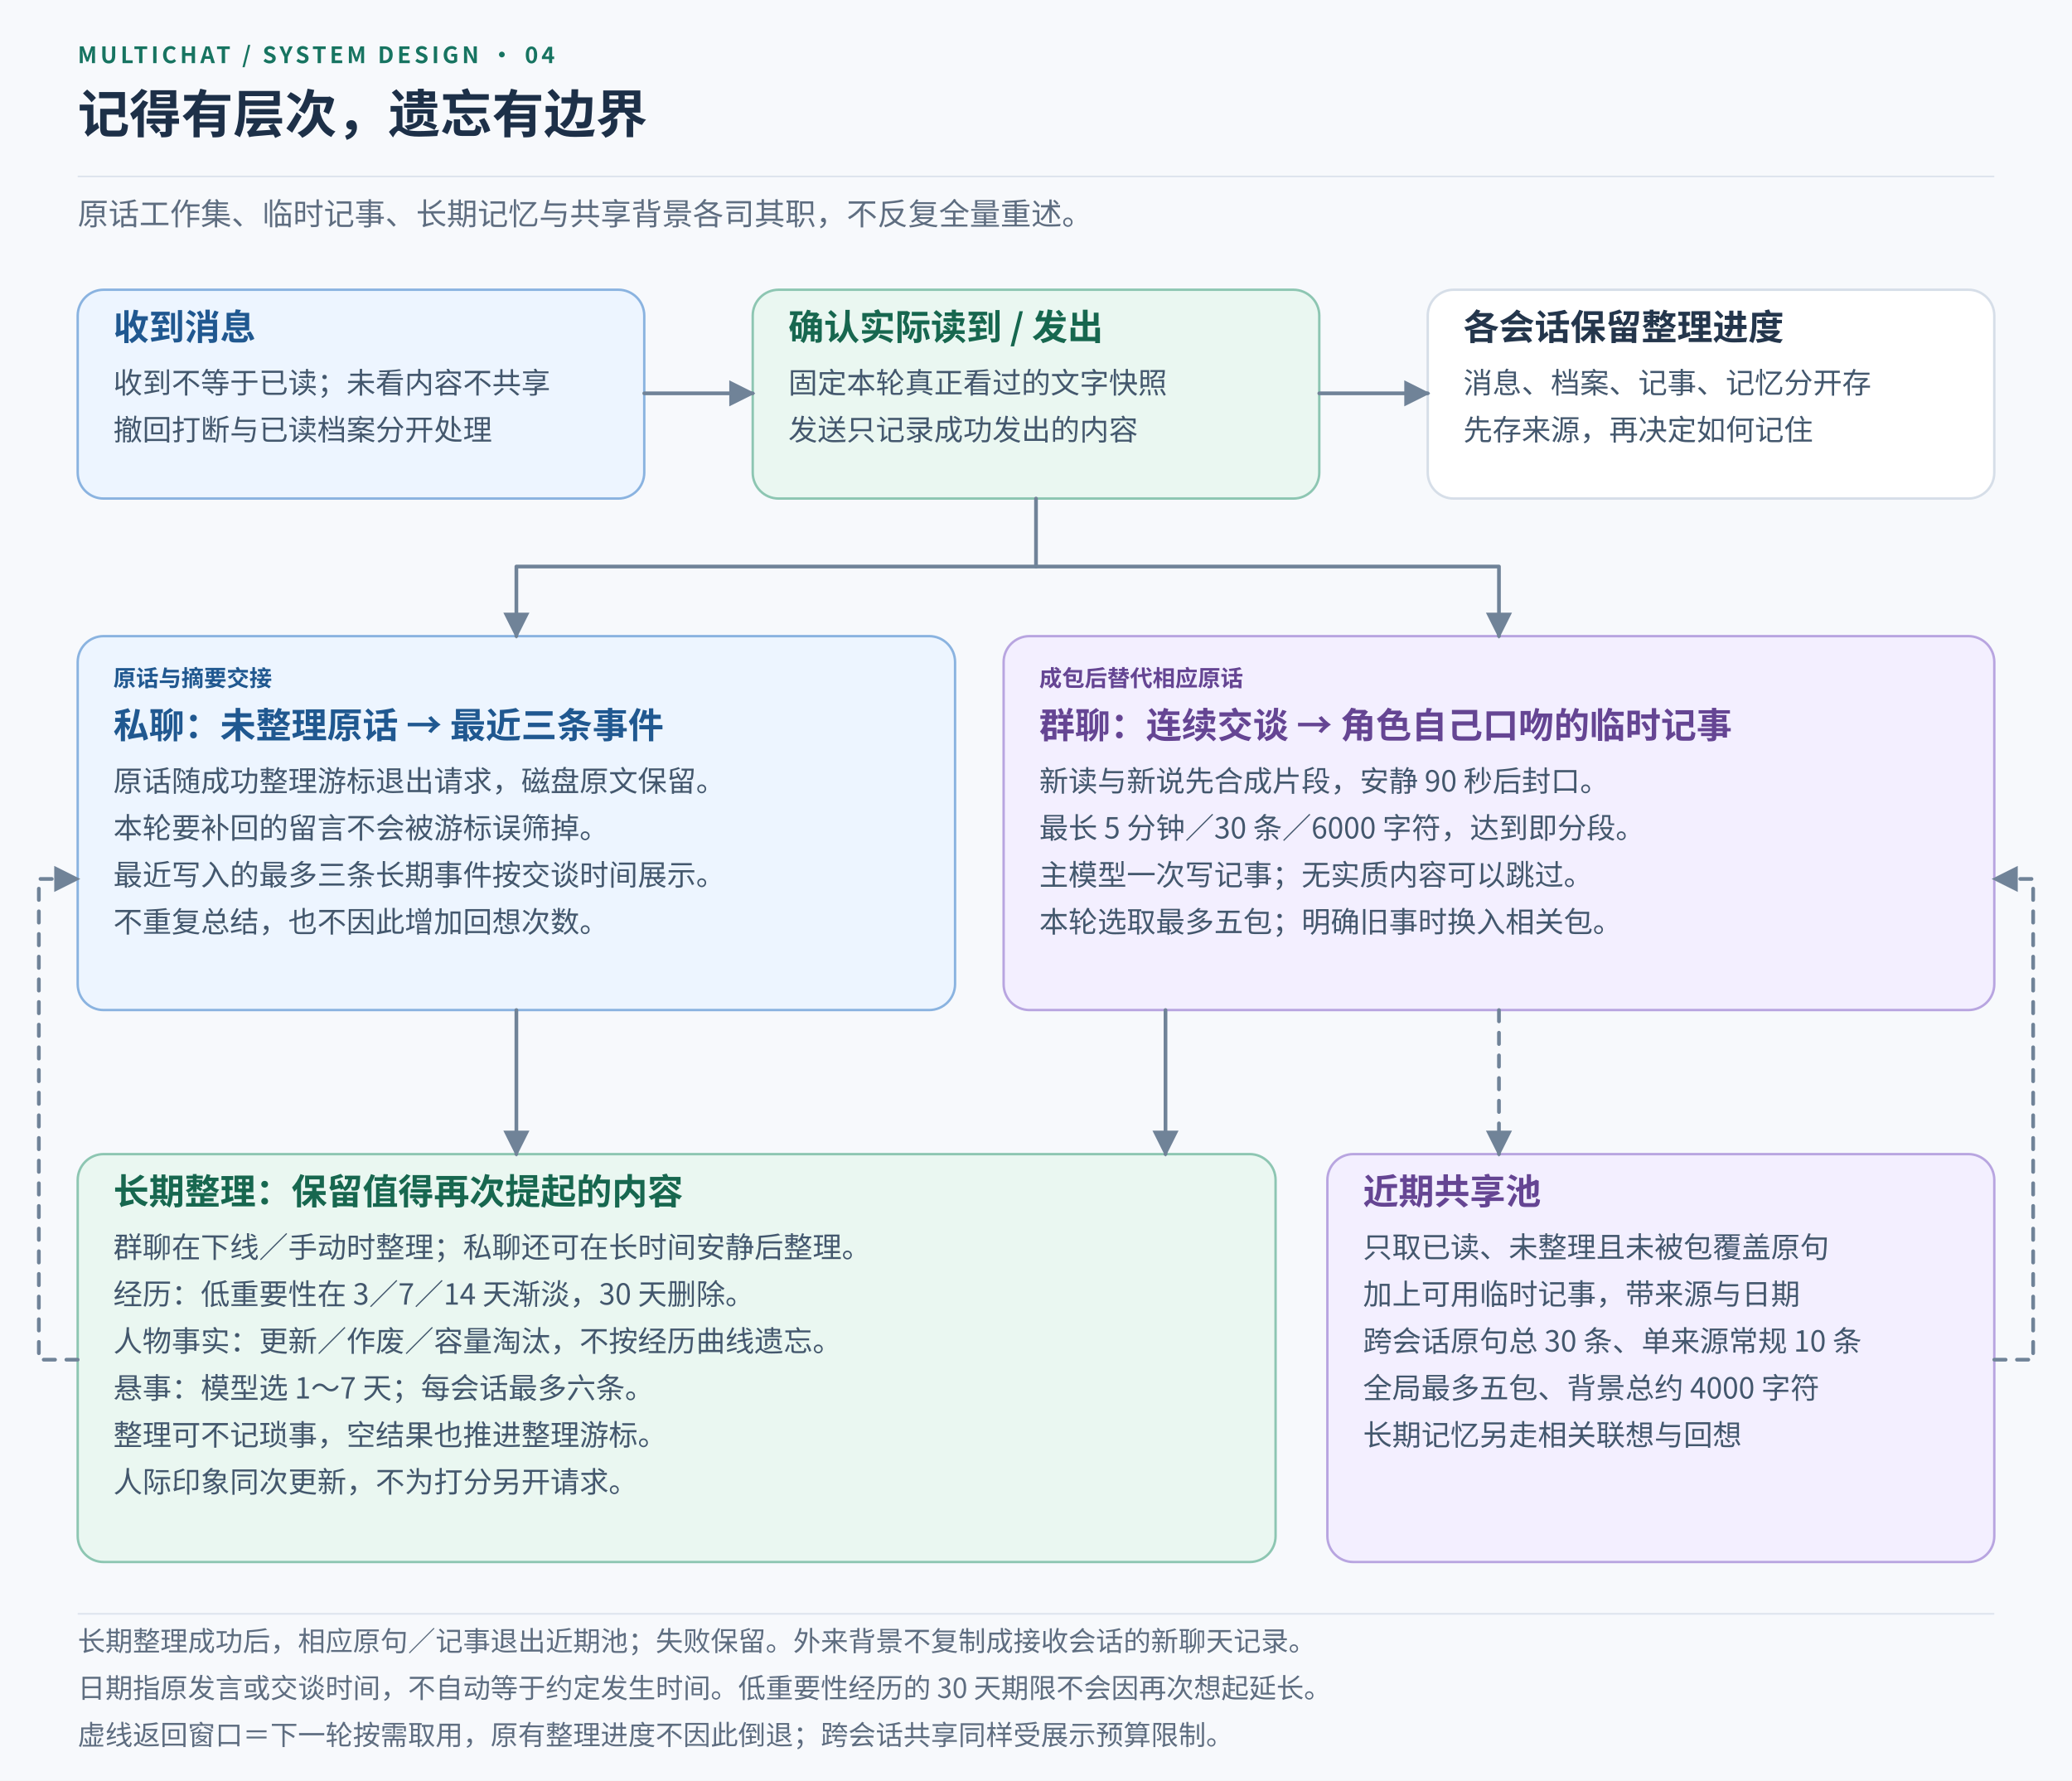
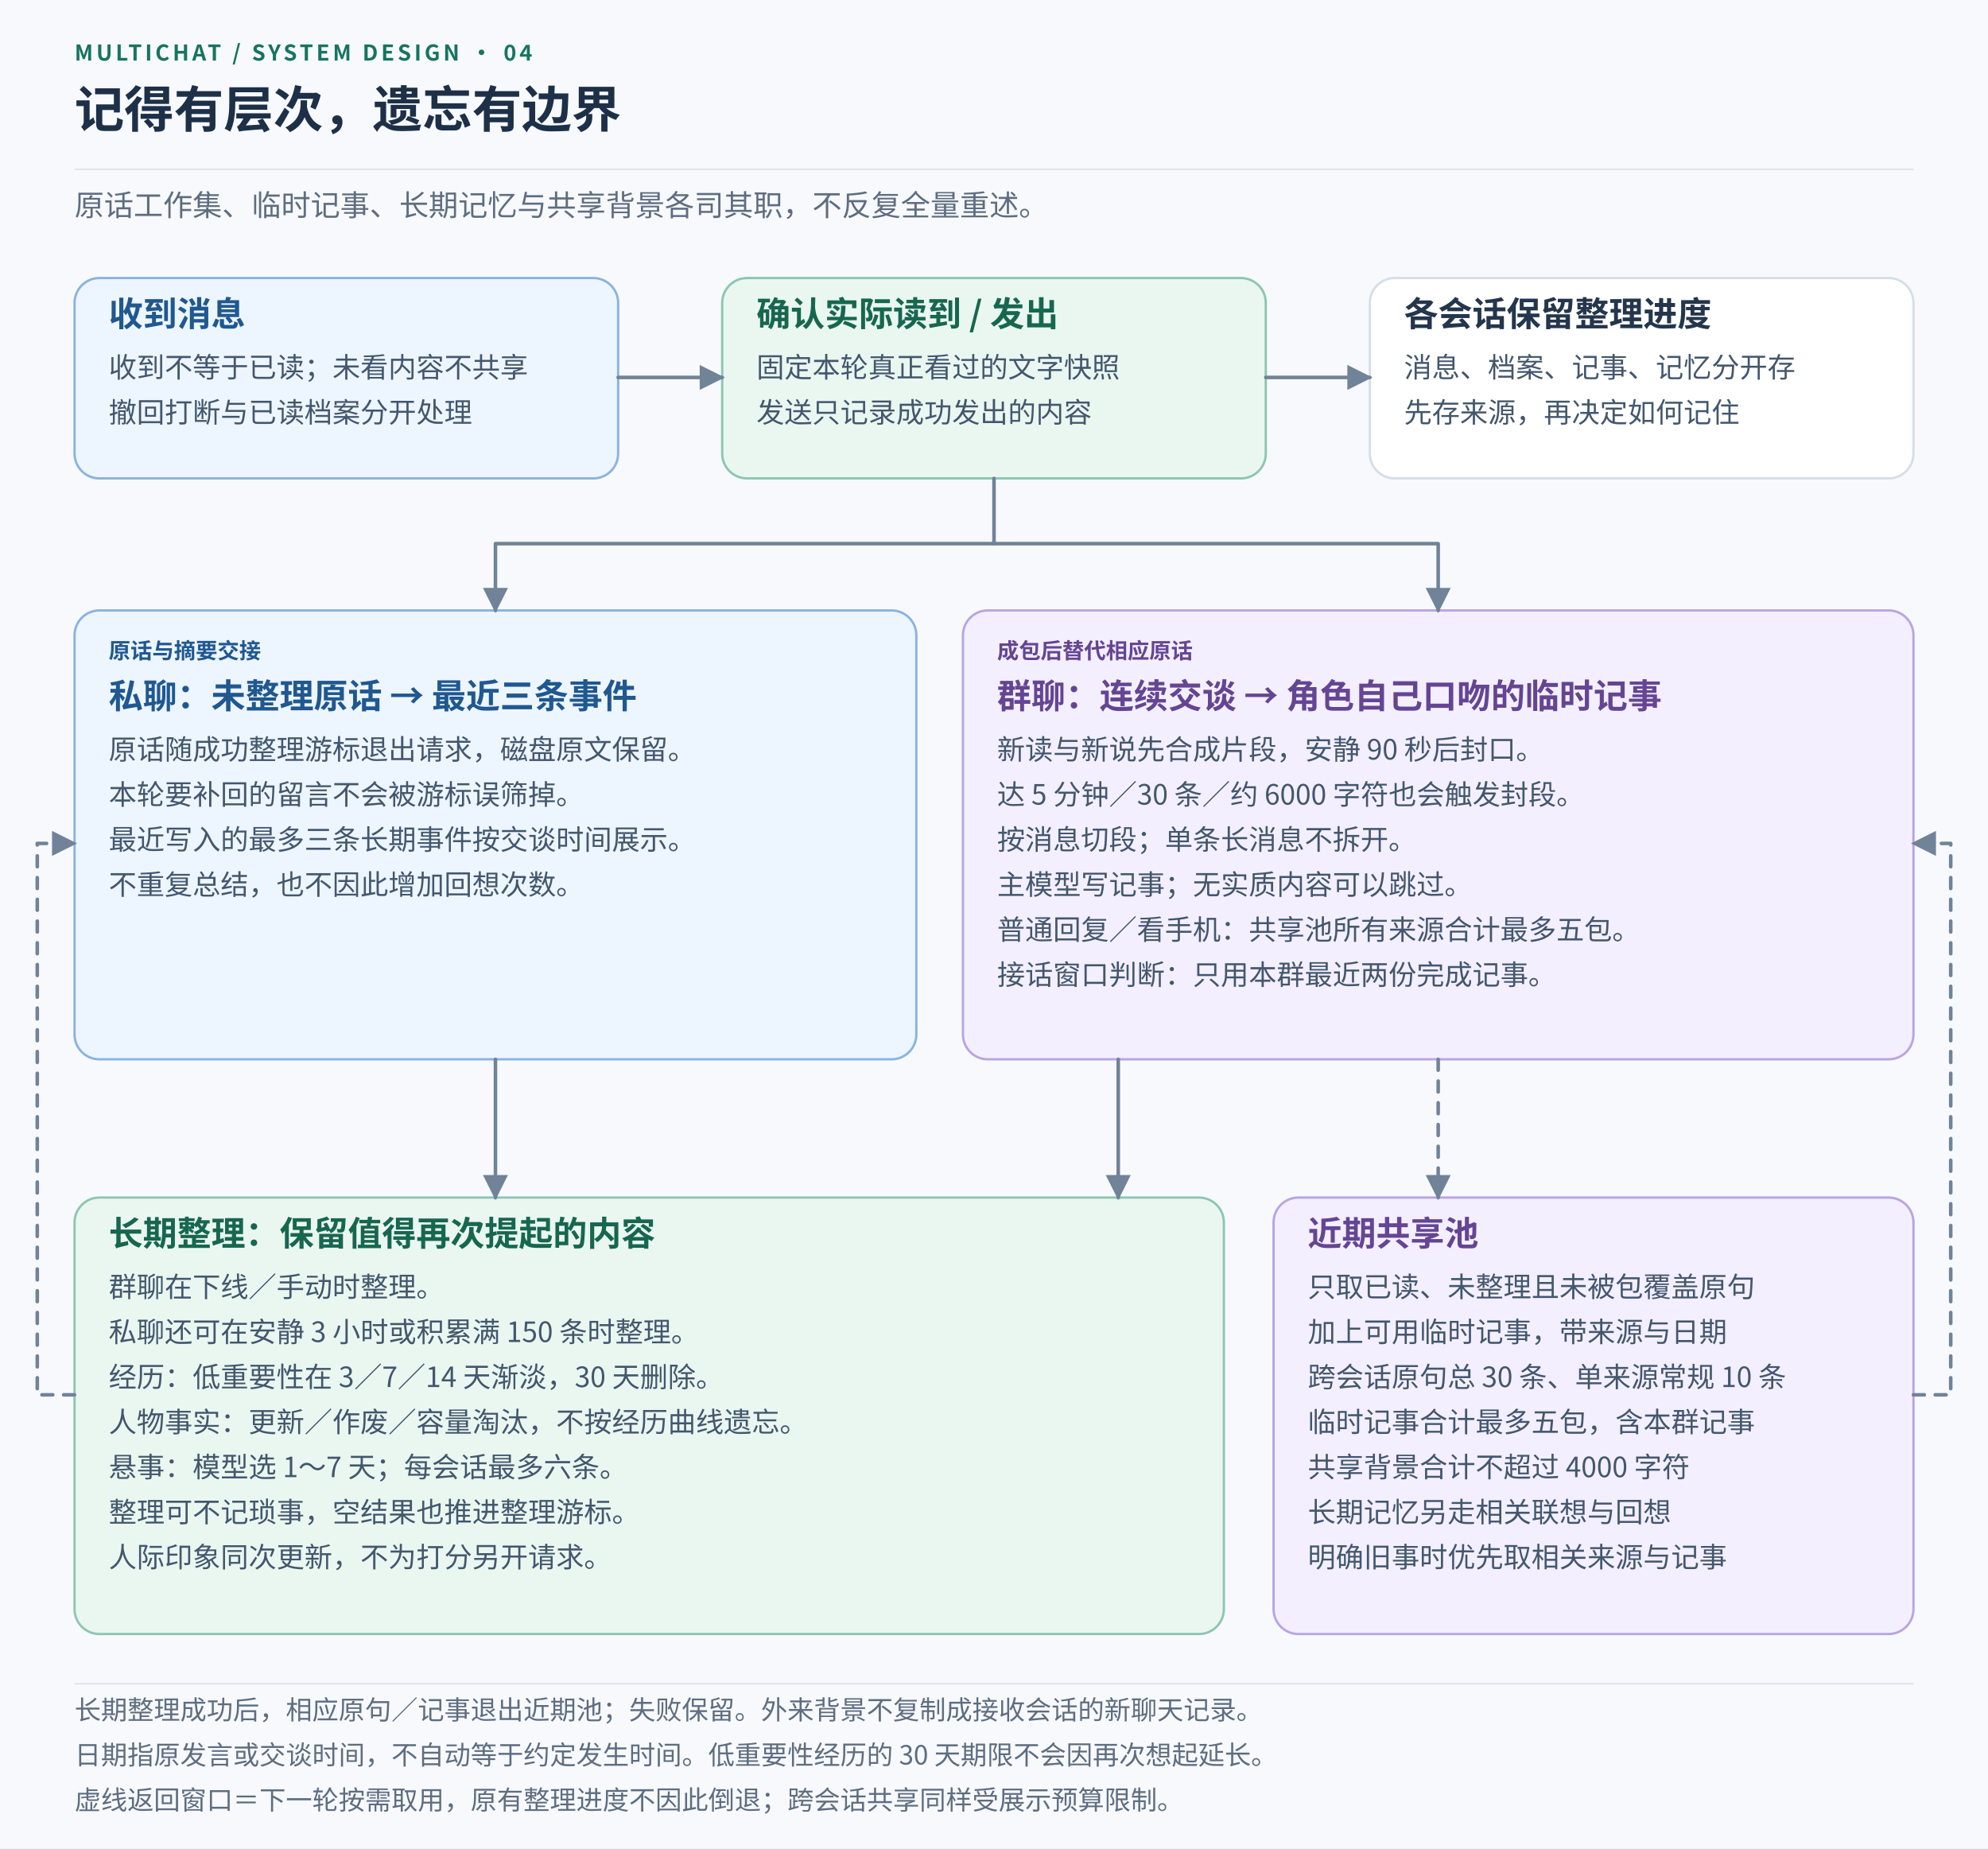
- <svg xmlns="http://www.w3.org/2000/svg" width="1280" height="1100" viewBox="0 0 1280 1100" role="img" aria-labelledby="title desc">
+ <svg xmlns="http://www.w3.org/2000/svg" width="1280" height="1190" viewBox="0 0 1280 1190" role="img" aria-labelledby="title desc">
  <defs>
    <marker id="arrow" viewBox="0 0 10 10" refX="9" refY="5" markerWidth="7" markerHeight="7" orient="auto-start-reverse">
      <path d="M 0 0 L 10 5 L 0 10 z" fill="#708398" />
    </marker>
  </defs>
  <style>text {font-family: "Microsoft YaHei", "PingFang SC", "Noto Sans CJK SC", sans-serif;} .edge {fill:none;stroke:#708398;stroke-width:2.3;stroke-linecap:round;stroke-linejoin:round;marker-end:url(#arrow);} .soft {fill:#5e6d80;} .label {font-size:17px;fill:#506174;} </style>
-   <rect width="1280" height="1100" fill="#f7f9fc" />
+   <rect width="1280" height="1190" fill="#f7f9fc" />
  <path d="M 48 109 H 1232" stroke="#dce3ed" />
  <text x="48" y="39" font-size="14" font-weight="700" fill="#177461" letter-spacing="2">MULTICHAT / SYSTEM DESIGN · 04</text>
  <text x="48" y="82" font-size="32" font-weight="700" fill="#1d3048">记得有层次，遗忘有边界</text>
  <text x="48" y="139" font-size="19" fill="#5e6d80">原话工作集、临时记事、长期记忆与共享背景各司其职，不反复全量重述。</text>
  <rect x="48" y="179" width="350" height="129" rx="16" fill="#edf5ff" stroke="#8ab3e0" stroke-width="1.5" />
  <text x="70" y="210" font-size="22" font-weight="700" fill="#205890">收到消息</text>
  <text x="70" y="243" font-size="18" font-weight="400" fill="#43576d">收到不等于已读；未看内容不共享</text>
  <text x="70" y="272" font-size="18" font-weight="400" fill="#43576d">撤回打断与已读档案分开处理</text>
  <rect x="465" y="179" width="350" height="129" rx="16" fill="#eaf7f1" stroke="#8dc6b2" stroke-width="1.5" />
  <text x="487" y="210" font-size="22" font-weight="700" fill="#17674f">确认实际读到 / 发出</text>
  <text x="487" y="243" font-size="18" font-weight="400" fill="#43576d">固定本轮真正看过的文字快照</text>
  <text x="487" y="272" font-size="18" font-weight="400" fill="#43576d">发送只记录成功发出的内容</text>
  <rect x="882" y="179" width="350" height="129" rx="16" fill="#ffffff" stroke="#d6dee8" stroke-width="1.5" />
  <text x="904" y="210" font-size="22" font-weight="700" fill="#24364c">各会话保留整理进度</text>
  <text x="904" y="243" font-size="18" font-weight="400" fill="#43576d">消息、档案、记事、记忆分开存</text>
  <text x="904" y="272" font-size="18" font-weight="400" fill="#43576d">先存来源，再决定如何记住</text>
  <path d="M 398 243 L 465 243" class="edge" />
  <path d="M 815 243 L 882 243" class="edge" />
-   <rect x="48" y="393" width="542" height="231" rx="16" fill="#edf5ff" stroke="#8ab3e0" stroke-width="1.5" />
+   <rect x="48" y="393" width="542" height="289" rx="16" fill="#edf5ff" stroke="#8ab3e0" stroke-width="1.5" />
  <text x="70" y="424" font-size="14" font-weight="700" fill="#205890">原话与摘要交接</text>
  <text x="70" y="456" font-size="22" font-weight="700" fill="#205890">私聊：未整理原话 → 最近三条事件</text>
  <text x="70" y="489" font-size="18" font-weight="400" fill="#43576d">原话随成功整理游标退出请求，磁盘原文保留。</text>
  <text x="70" y="518" font-size="18" font-weight="400" fill="#43576d">本轮要补回的留言不会被游标误筛掉。</text>
  <text x="70" y="547" font-size="18" font-weight="400" fill="#43576d">最近写入的最多三条长期事件按交谈时间展示。</text>
  <text x="70" y="576" font-size="18" font-weight="400" fill="#43576d">不重复总结，也不因此增加回想次数。</text>
-   <rect x="620" y="393" width="612" height="231" rx="16" fill="#f3efff" stroke="#b8a5e0" stroke-width="1.5" />
+   <rect x="620" y="393" width="612" height="289" rx="16" fill="#f3efff" stroke="#b8a5e0" stroke-width="1.5" />
  <text x="642" y="424" font-size="14" font-weight="700" fill="#654593">成包后替代相应原话</text>
  <text x="642" y="456" font-size="22" font-weight="700" fill="#654593">群聊：连续交谈 → 角色自己口吻的临时记事</text>
  <text x="642" y="489" font-size="18" font-weight="400" fill="#43576d">新读与新说先合成片段，安静 90 秒后封口。</text>
-   <text x="642" y="518" font-size="18" font-weight="400" fill="#43576d">最长 5 分钟／30 条／6000 字符，达到即分段。</text>
-   <text x="642" y="547" font-size="18" font-weight="400" fill="#43576d">主模型一次写记事；无实质内容可以跳过。</text>
-   <text x="642" y="576" font-size="18" font-weight="400" fill="#43576d">本轮选取最多五包；明确旧事时换入相关包。</text>
+   <text x="642" y="518" font-size="18" font-weight="400" fill="#43576d">达 5 分钟／30 条／约 6000 字符也会触发封段。</text>
+   <text x="642" y="547" font-size="18" font-weight="400" fill="#43576d">按消息切段；单条长消息不拆开。</text>
+   <text x="642" y="576" font-size="18" font-weight="400" fill="#43576d">主模型写记事；无实质内容可以跳过。</text>
+   <text x="642" y="605" font-size="18" font-weight="400" fill="#43576d">普通回复／看手机：共享池所有来源合计最多五包。</text>
+   <text x="642" y="634" font-size="18" font-weight="400" fill="#43576d">接话窗口判断：只用本群最近两份完成记事。</text>
  <path d="M 640 308 L 640 350 L 319 350 L 319 393" class="edge" />
  <path d="M 640 350 L 926 350 L 926 393" class="edge" />
-   <rect x="48" y="713" width="740" height="252" rx="16" fill="#eaf7f1" stroke="#8dc6b2" stroke-width="1.5" />
-   <text x="70" y="744" font-size="22" font-weight="700" fill="#17674f">长期整理：保留值得再次提起的内容</text>
-   <text x="70" y="777" font-size="18" font-weight="400" fill="#43576d">群聊在下线／手动时整理；私聊还可在长时间安静后整理。</text>
-   <text x="70" y="806" font-size="18" font-weight="400" fill="#43576d">经历：低重要性在 3／7／14 天渐淡，30 天删除。</text>
-   <text x="70" y="835" font-size="18" font-weight="400" fill="#43576d">人物事实：更新／作废／容量淘汰，不按经历曲线遗忘。</text>
-   <text x="70" y="864" font-size="18" font-weight="400" fill="#43576d">悬事：模型选 1～7 天；每会话最多六条。</text>
-   <text x="70" y="893" font-size="18" font-weight="400" fill="#43576d">整理可不记琐事，空结果也推进整理游标。</text>
-   <text x="70" y="922" font-size="18" font-weight="400" fill="#43576d">人际印象同次更新，不为打分另开请求。</text>
-   <rect x="820" y="713" width="412" height="252" rx="16" fill="#f3efff" stroke="#b8a5e0" stroke-width="1.5" />
-   <text x="842" y="744" font-size="22" font-weight="700" fill="#654593">近期共享池</text>
-   <text x="842" y="777" font-size="18" font-weight="400" fill="#43576d">只取已读、未整理且未被包覆盖原句</text>
-   <text x="842" y="806" font-size="18" font-weight="400" fill="#43576d">加上可用临时记事，带来源与日期</text>
-   <text x="842" y="835" font-size="18" font-weight="400" fill="#43576d">跨会话原句总 30 条、单来源常规 10 条</text>
-   <text x="842" y="864" font-size="18" font-weight="400" fill="#43576d">全局最多五包、背景总约 4000 字符</text>
-   <text x="842" y="893" font-size="18" font-weight="400" fill="#43576d">长期记忆另走相关联想与回想</text>
-   <path d="M 319 624 L 319 713" class="edge" />
-   <path d="M 926 624 L 926 713" class="edge" stroke-dasharray="7 7" />
-   <path d="M 720 624 L 720 713" class="edge" />
-   <path d="M 48 840 L 24 840 L 24 543 L 48 543" class="edge" stroke-dasharray="7 7" />
-   <path d="M 1232 840 L 1256 840 L 1256 543 L 1232 543" class="edge" stroke-dasharray="7 7" />
-   <path d="M 48 997 H 1232" stroke="#dce3ed" />
-   <text x="48" y="1020" font-size="17" font-weight="400" fill="#5e6d80">长期整理成功后，相应原句／记事退出近期池；失败保留。外来背景不复制成接收会话的新聊天记录。</text>
-   <text x="48" y="1049" font-size="17" font-weight="400" fill="#5e6d80">日期指原发言或交谈时间，不自动等于约定发生时间。低重要性经历的 30 天期限不会因再次想起延长。</text>
-   <text x="48" y="1078" font-size="17" font-weight="400" fill="#5e6d80">虚线返回窗口＝下一轮按需取用，原有整理进度不因此倒退；跨会话共享同样受展示预算限制。</text>
+   <rect x="48" y="771" width="740" height="281" rx="16" fill="#eaf7f1" stroke="#8dc6b2" stroke-width="1.5" />
+   <text x="70" y="802" font-size="22" font-weight="700" fill="#17674f">长期整理：保留值得再次提起的内容</text>
+   <text x="70" y="835" font-size="18" font-weight="400" fill="#43576d">群聊在下线／手动时整理。</text>
+   <text x="70" y="864" font-size="18" font-weight="400" fill="#43576d">私聊还可在安静 3 小时或积累满 150 条时整理。</text>
+   <text x="70" y="893" font-size="18" font-weight="400" fill="#43576d">经历：低重要性在 3／7／14 天渐淡，30 天删除。</text>
+   <text x="70" y="922" font-size="18" font-weight="400" fill="#43576d">人物事实：更新／作废／容量淘汰，不按经历曲线遗忘。</text>
+   <text x="70" y="951" font-size="18" font-weight="400" fill="#43576d">悬事：模型选 1～7 天；每会话最多六条。</text>
+   <text x="70" y="980" font-size="18" font-weight="400" fill="#43576d">整理可不记琐事，空结果也推进整理游标。</text>
+   <text x="70" y="1009" font-size="18" font-weight="400" fill="#43576d">人际印象同次更新，不为打分另开请求。</text>
+   <rect x="820" y="771" width="412" height="281" rx="16" fill="#f3efff" stroke="#b8a5e0" stroke-width="1.5" />
+   <text x="842" y="802" font-size="22" font-weight="700" fill="#654593">近期共享池</text>
+   <text x="842" y="835" font-size="18" font-weight="400" fill="#43576d">只取已读、未整理且未被包覆盖原句</text>
+   <text x="842" y="864" font-size="18" font-weight="400" fill="#43576d">加上可用临时记事，带来源与日期</text>
+   <text x="842" y="893" font-size="18" font-weight="400" fill="#43576d">跨会话原句总 30 条、单来源常规 10 条</text>
+   <text x="842" y="922" font-size="18" font-weight="400" fill="#43576d">临时记事合计最多五包，含本群记事</text>
+   <text x="842" y="951" font-size="18" font-weight="400" fill="#43576d">共享背景合计不超过 4000 字符</text>
+   <text x="842" y="980" font-size="18" font-weight="400" fill="#43576d">长期记忆另走相关联想与回想</text>
+   <text x="842" y="1009" font-size="18" font-weight="400" fill="#43576d">明确旧事时优先取相关来源与记事</text>
+   <path d="M 319 682 L 319 771" class="edge" />
+   <path d="M 926 682 L 926 771" class="edge" stroke-dasharray="7 7" />
+   <path d="M 720 682 L 720 771" class="edge" />
+   <path d="M 48 898 L 24 898 L 24 543 L 48 543" class="edge" stroke-dasharray="7 7" />
+   <path d="M 1232 898 L 1256 898 L 1256 543 L 1232 543" class="edge" stroke-dasharray="7 7" />
+   <path d="M 48 1084 H 1232" stroke="#dce3ed" />
+   <text x="48" y="1107" font-size="17" font-weight="400" fill="#5e6d80">长期整理成功后，相应原句／记事退出近期池；失败保留。外来背景不复制成接收会话的新聊天记录。</text>
+   <text x="48" y="1136" font-size="17" font-weight="400" fill="#5e6d80">日期指原发言或交谈时间，不自动等于约定发生时间。低重要性经历的 30 天期限不会因再次想起延长。</text>
+   <text x="48" y="1165" font-size="17" font-weight="400" fill="#5e6d80">虚线返回窗口＝下一轮按需取用，原有整理进度不因此倒退；跨会话共享同样受展示预算限制。</text>
</svg>
